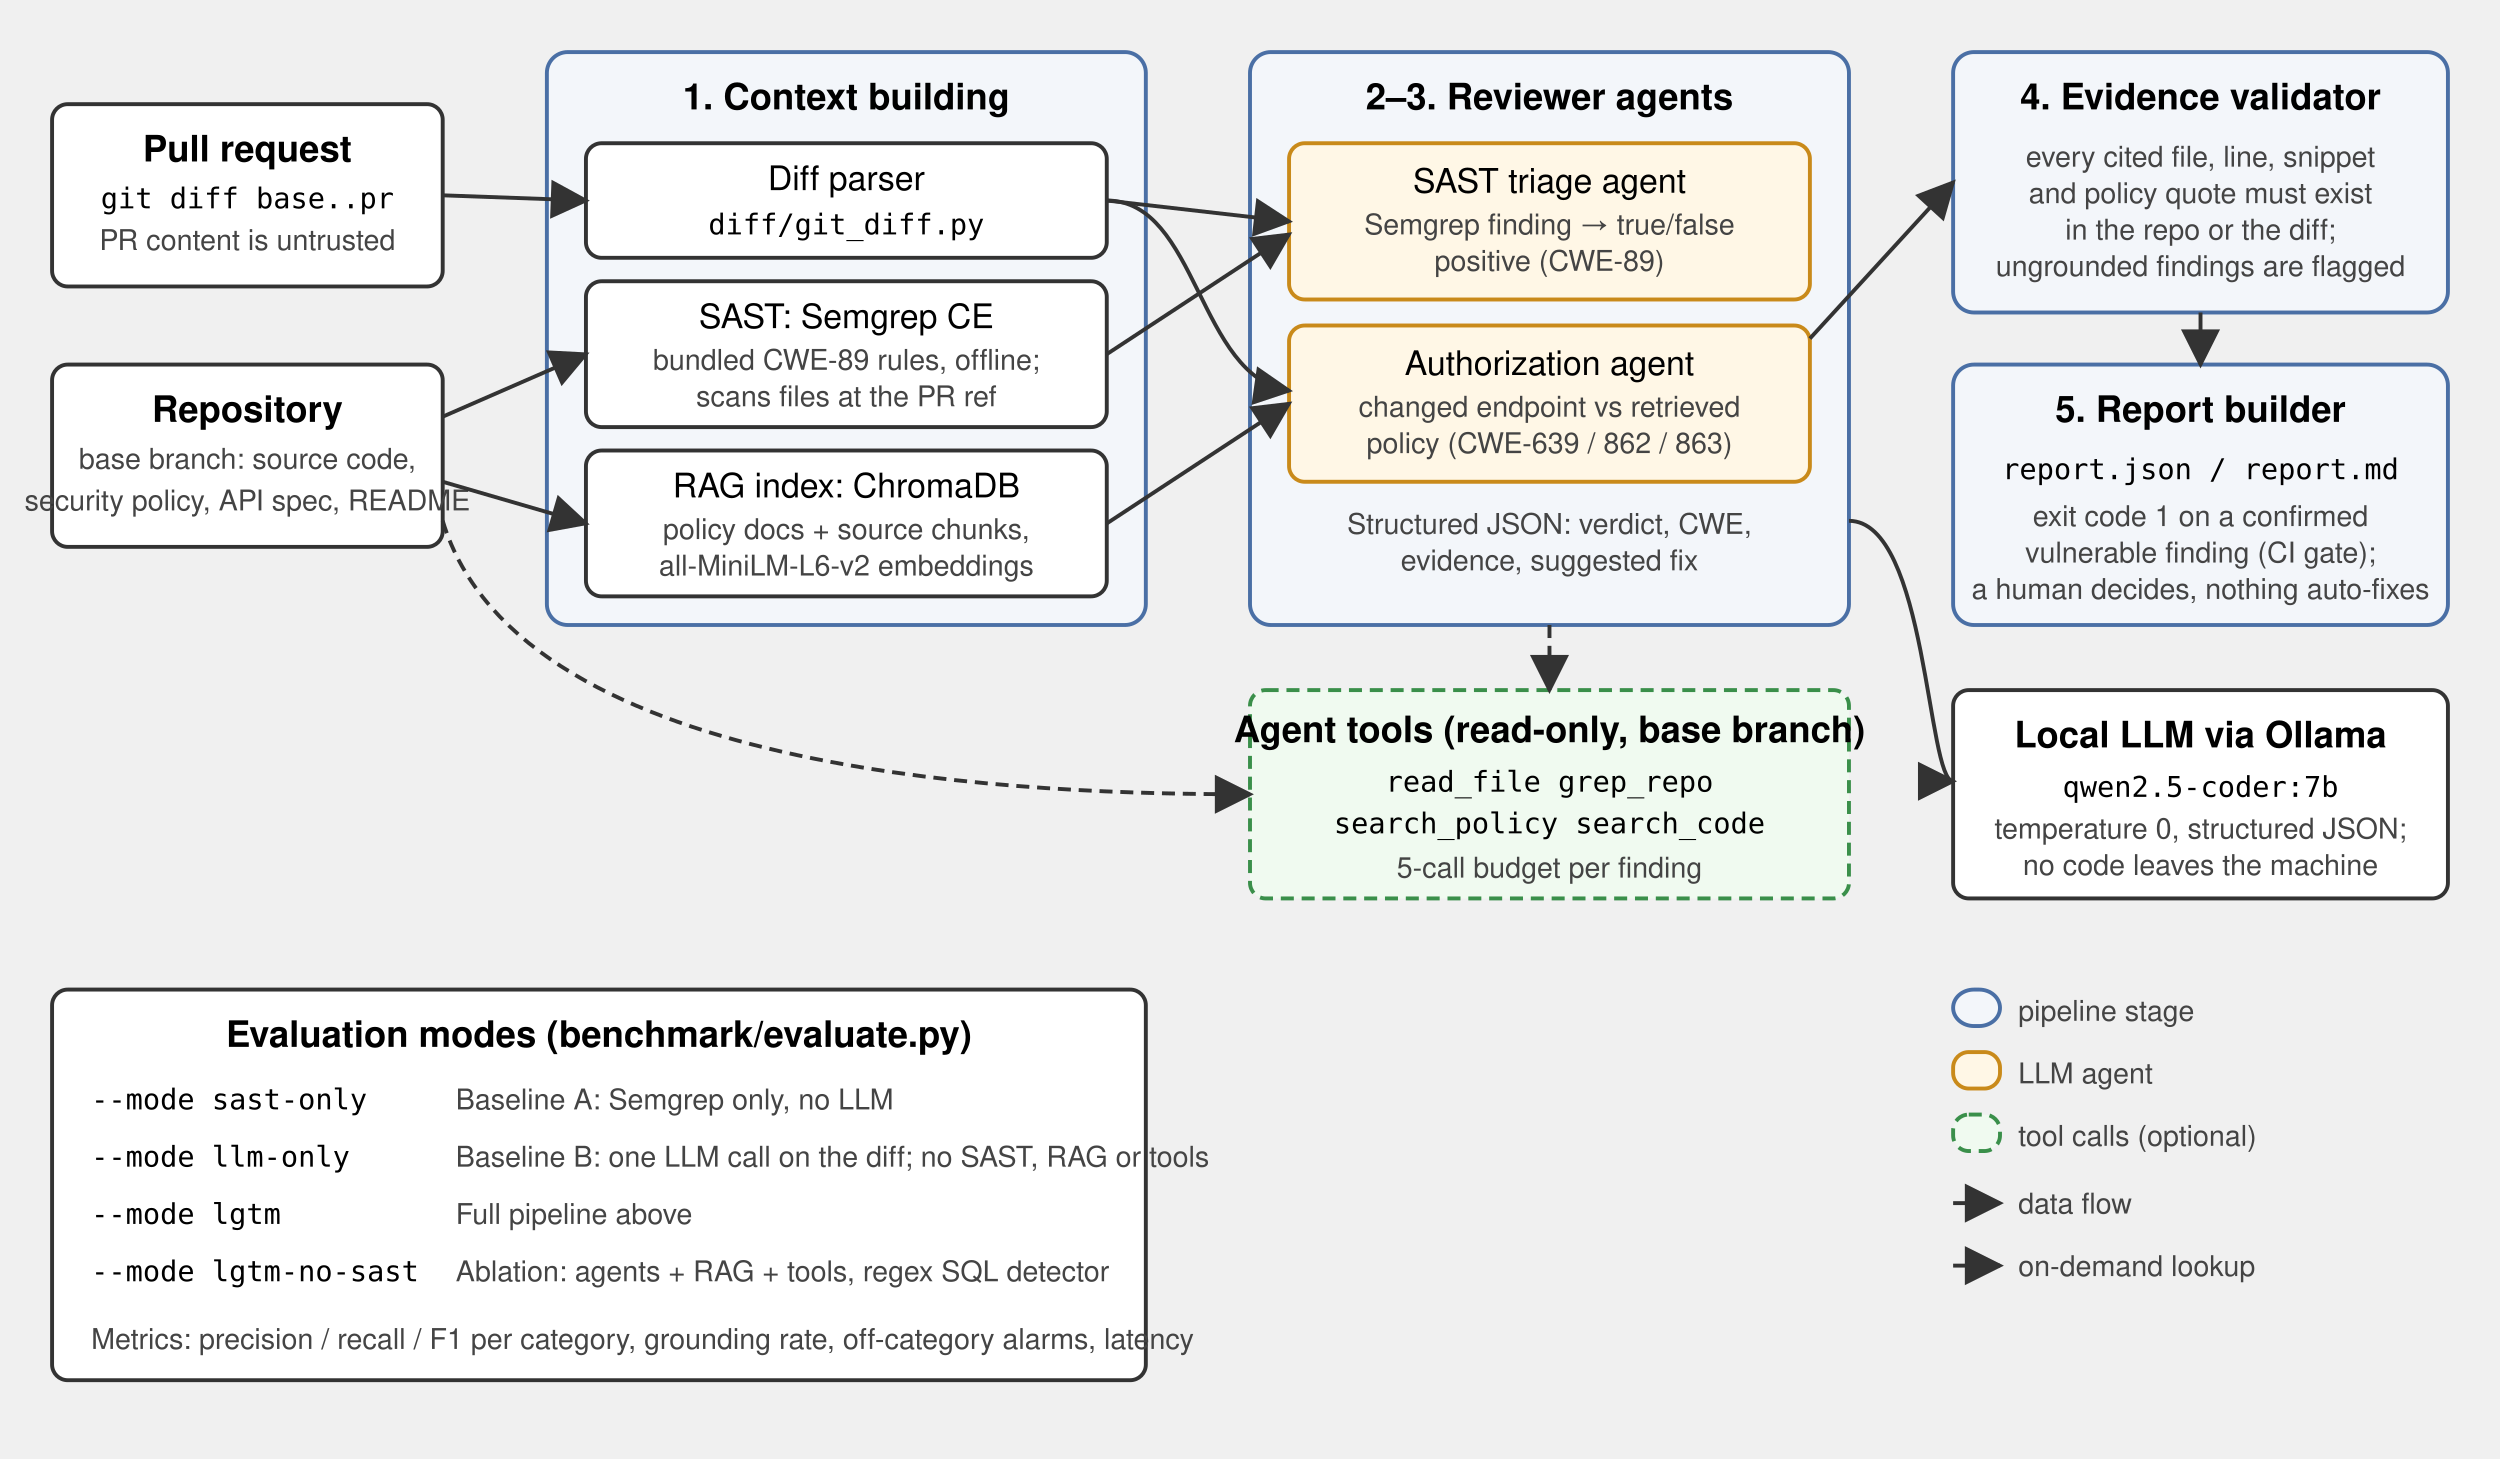
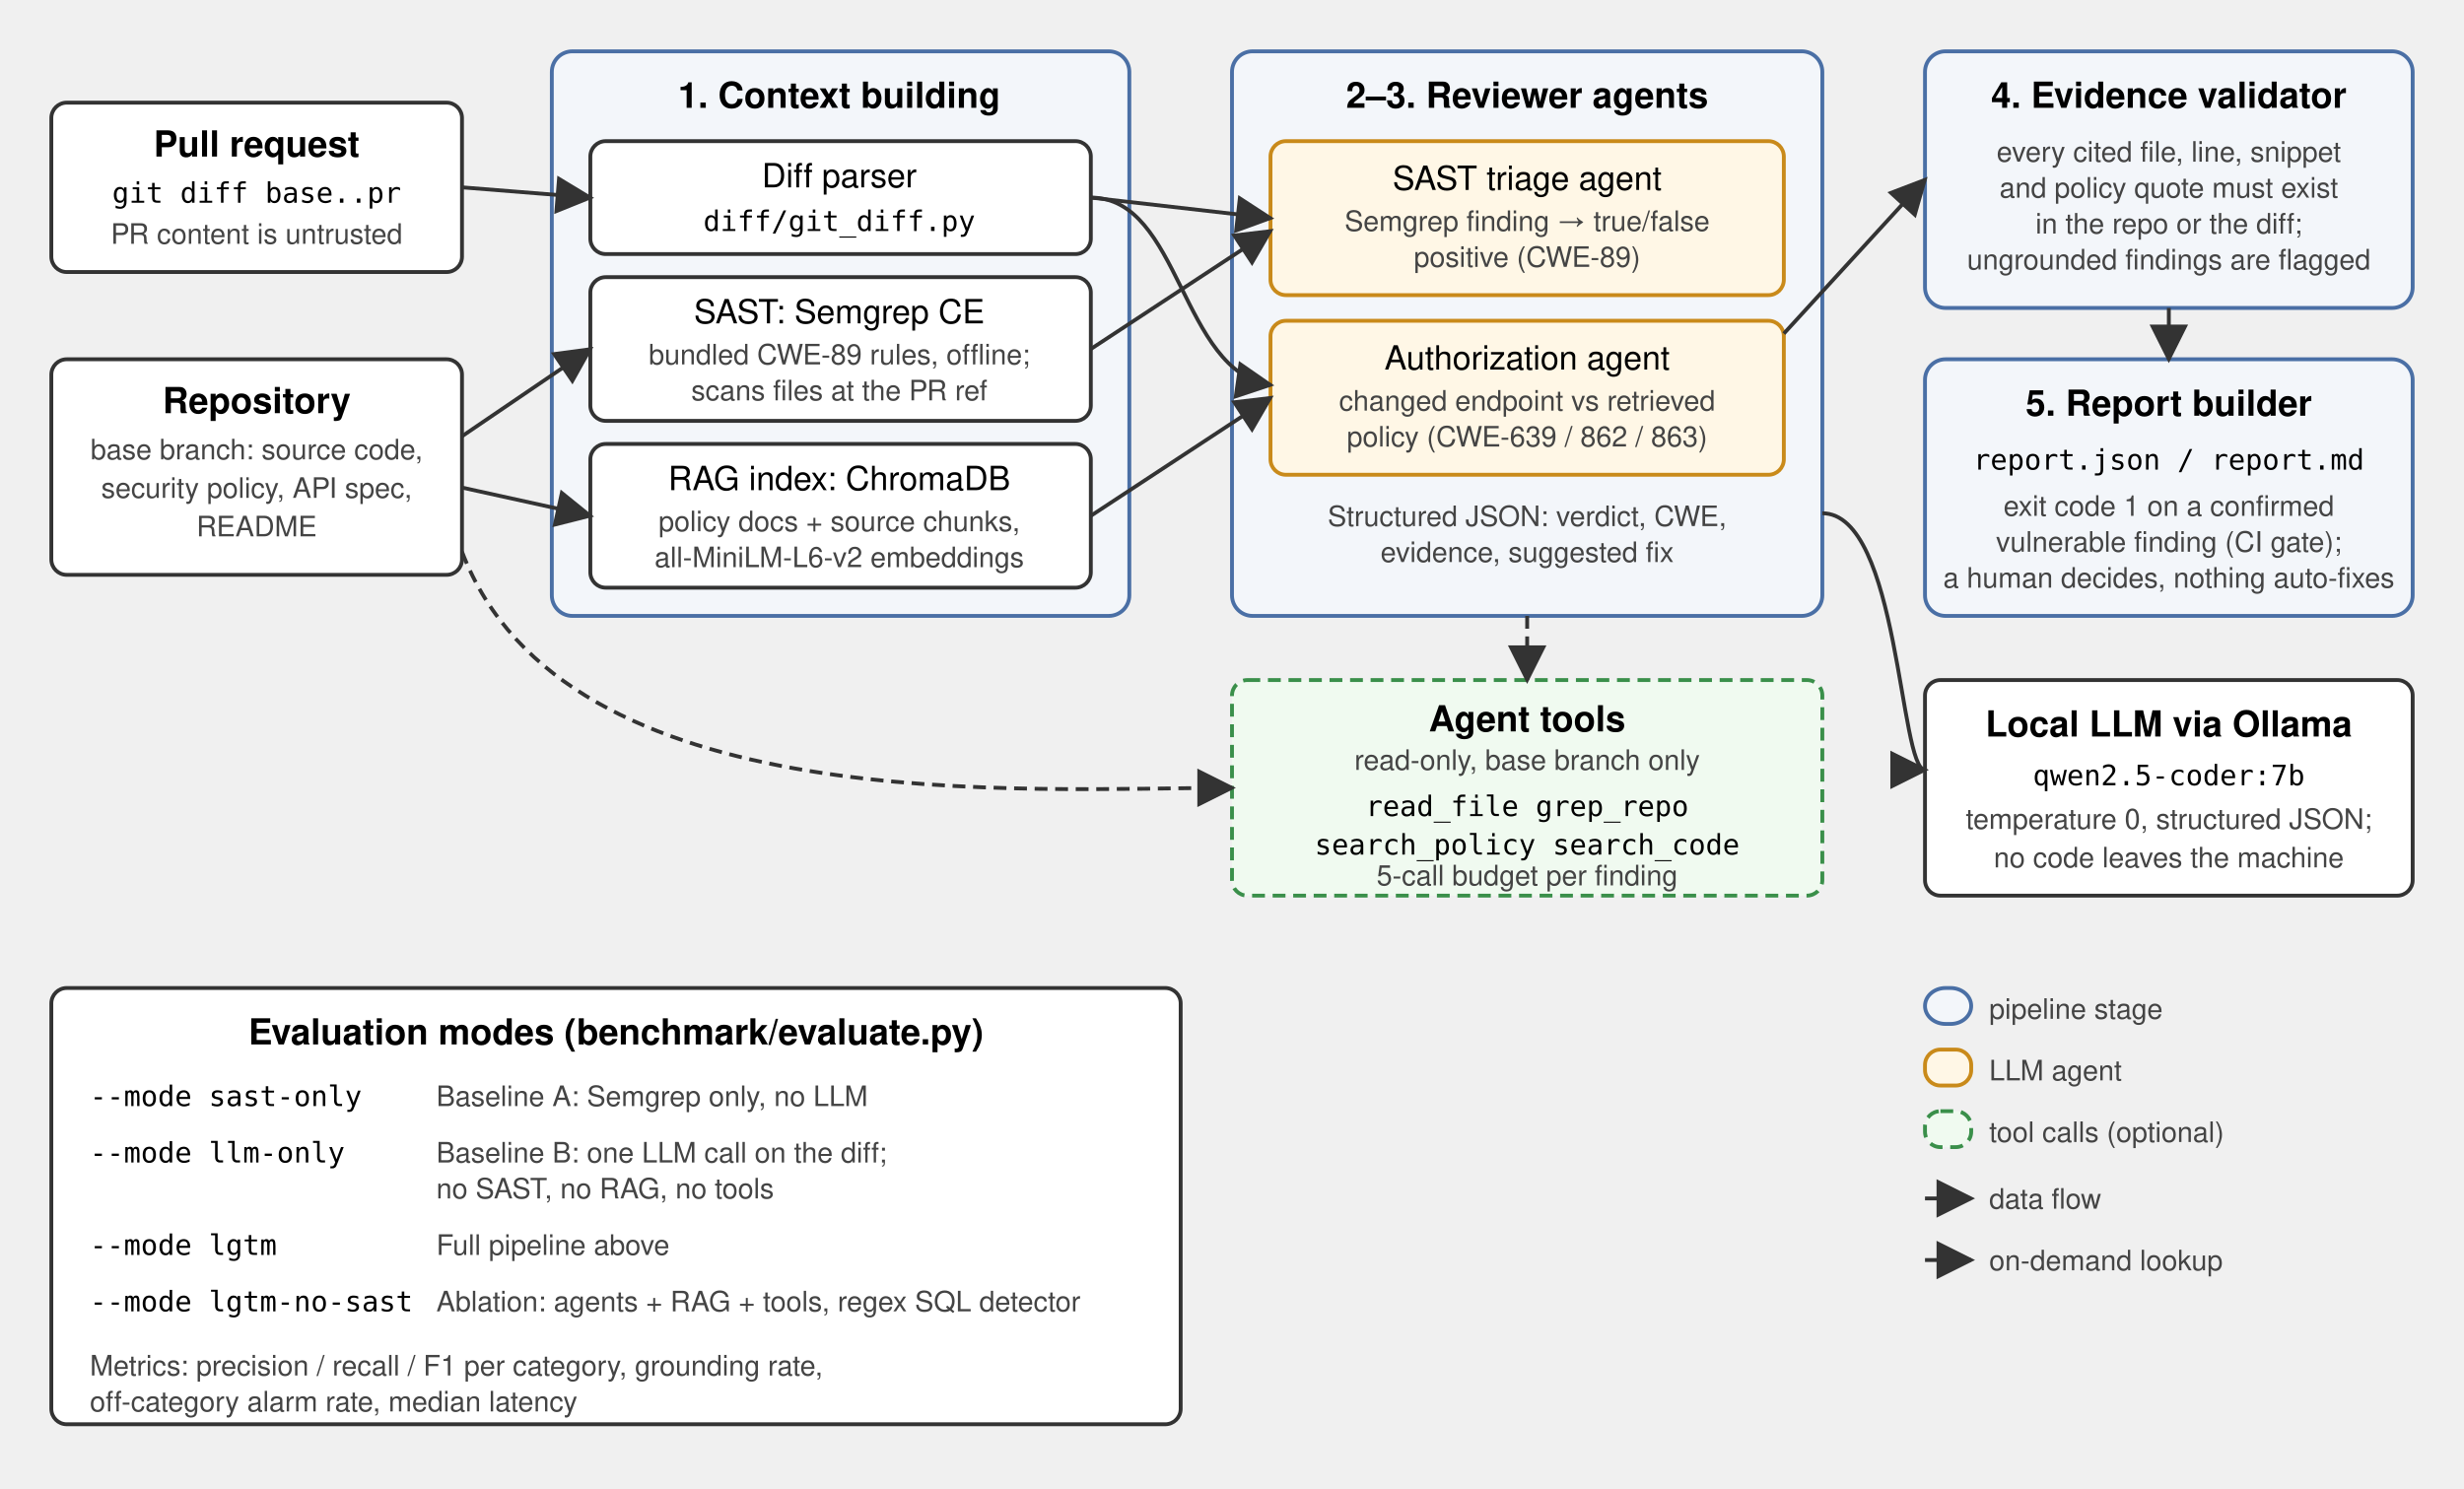
- <svg xmlns="http://www.w3.org/2000/svg" width="960" height="560" viewBox="0 0 960 560" font-family="Helvetica, Arial, sans-serif" font-size="13">
+ <svg xmlns="http://www.w3.org/2000/svg" width="960" height="580" viewBox="0 0 960 580" font-family="Helvetica, Arial, sans-serif" font-size="13">
  <defs>
    <marker id="arrow" markerWidth="10" markerHeight="10" refX="9" refY="5" orient="auto" markerUnits="strokeWidth">
      <path d="M0,0 L10,5 L0,10 z" fill="#333" />
    </marker>
  </defs>
  <style>
    .box { fill: #fff; stroke: #333; stroke-width: 1.5; rx: 6; }
    .stage { fill: #f3f6fa; stroke: #4a6fa5; stroke-width: 1.5; rx: 8; }
    .agent { fill: #fff7e6; stroke: #c98a1a; stroke-width: 1.5; rx: 6; }
    .tools { fill: #f0faf0; stroke: #3a8f4a; stroke-width: 1.5; rx: 6; stroke-dasharray: 5 3; }
    .title { font-weight: bold; font-size: 14px; }
    .small { font-size: 11px; fill: #444; }
    .mono { font-family: Menlo, Consolas, monospace; font-size: 11px; }
    .arrow { stroke: #333; stroke-width: 1.5; fill: none; marker-end: url(#arrow); }
    .dashed { stroke-dasharray: 5 3; }
  </style>
-   <rect class="box" x="20" y="40" width="150" height="70" />
-   <text x="95" y="62" text-anchor="middle" class="title">Pull request</text>
-   <text x="95" y="80" text-anchor="middle" class="mono">git diff base..pr</text>
-   <text x="95" y="96" text-anchor="middle" class="small">PR content is untrusted</text>
-   <rect class="box" x="20" y="140" width="150" height="70" />
-   <text x="95" y="162" text-anchor="middle" class="title">Repository</text>
-   <text x="95" y="180" text-anchor="middle" class="small">base branch: source code,</text>
-   <text x="95" y="196" text-anchor="middle" class="small">security policy, API spec, README</text>
-   <rect class="stage" x="210" y="20" width="230" height="220" />
-   <text x="325" y="42" text-anchor="middle" class="title">1. Context building</text>
-   <rect class="box" x="225" y="55" width="200" height="44" />
-   <text x="325" y="73" text-anchor="middle">Diff parser</text>
-   <text x="325" y="90" text-anchor="middle" class="mono">diff/git_diff.py</text>
-   <rect class="box" x="225" y="108" width="200" height="56" />
-   <text x="325" y="126" text-anchor="middle">SAST: Semgrep CE</text>
-   <text x="325" y="142" text-anchor="middle" class="small">bundled CWE-89 rules, offline;</text>
-   <text x="325" y="156" text-anchor="middle" class="small">scans files at the PR ref</text>
-   <rect class="box" x="225" y="173" width="200" height="56" />
-   <text x="325" y="191" text-anchor="middle">RAG index: ChromaDB</text>
-   <text x="325" y="207" text-anchor="middle" class="small">policy docs + source chunks,</text>
-   <text x="325" y="221" text-anchor="middle" class="small">all-MiniLM-L6-v2 embeddings</text>
+   <rect class="box" x="20" y="40" width="160" height="66" />
+   <text x="100" y="61" text-anchor="middle" class="title">Pull request</text>
+   <text x="100" y="79" text-anchor="middle" class="mono">git diff base..pr</text>
+   <text x="100" y="95" text-anchor="middle" class="small">PR content is untrusted</text>
+   <rect class="box" x="20" y="140" width="160" height="84" />
+   <text x="100" y="161" text-anchor="middle" class="title">Repository</text>
+   <text x="100" y="179" text-anchor="middle" class="small">base branch: source code,</text>
+   <text x="100" y="194" text-anchor="middle" class="small">security policy, API spec,</text>
+   <text x="100" y="209" text-anchor="middle" class="small">README</text>
+   <rect class="stage" x="215" y="20" width="225" height="220" />
+   <text x="327" y="42" text-anchor="middle" class="title">1. Context building</text>
+   <rect class="box" x="230" y="55" width="195" height="44" />
+   <text x="327" y="73" text-anchor="middle">Diff parser</text>
+   <text x="327" y="90" text-anchor="middle" class="mono">diff/git_diff.py</text>
+   <rect class="box" x="230" y="108" width="195" height="56" />
+   <text x="327" y="126" text-anchor="middle">SAST: Semgrep CE</text>
+   <text x="327" y="142" text-anchor="middle" class="small">bundled CWE-89 rules, offline;</text>
+   <text x="327" y="156" text-anchor="middle" class="small">scans files at the PR ref</text>
+   <rect class="box" x="230" y="173" width="195" height="56" />
+   <text x="327" y="191" text-anchor="middle">RAG index: ChromaDB</text>
+   <text x="327" y="207" text-anchor="middle" class="small">policy docs + source chunks,</text>
+   <text x="327" y="221" text-anchor="middle" class="small">all-MiniLM-L6-v2 embeddings</text>
  <rect class="stage" x="480" y="20" width="230" height="220" />
  <text x="595" y="42" text-anchor="middle" class="title">2–3. Reviewer agents</text>
  <rect class="agent" x="495" y="55" width="200" height="60" />
  <text x="595" y="74" text-anchor="middle">SAST triage agent</text>
  <text x="595" y="90" text-anchor="middle" class="small">Semgrep finding → true/false</text>
  <text x="595" y="104" text-anchor="middle" class="small">positive (CWE-89)</text>
  <rect class="agent" x="495" y="125" width="200" height="60" />
  <text x="595" y="144" text-anchor="middle">Authorization agent</text>
  <text x="595" y="160" text-anchor="middle" class="small">changed endpoint vs retrieved</text>
  <text x="595" y="174" text-anchor="middle" class="small">policy (CWE-639 / 862 / 863)</text>
  <text x="595" y="205" text-anchor="middle" class="small">Structured JSON: verdict, CWE,</text>
  <text x="595" y="219" text-anchor="middle" class="small">evidence, suggested fix</text>
-   <rect class="tools" x="480" y="265" width="230" height="80" />
-   <text x="595" y="285" text-anchor="middle" class="title">Agent tools (read-only, base branch)</text>
-   <text x="595" y="304" text-anchor="middle" class="mono">read_file  grep_repo</text>
-   <text x="595" y="320" text-anchor="middle" class="mono">search_policy  search_code</text>
-   <text x="595" y="337" text-anchor="middle" class="small">5-call budget per finding</text>
-   <rect class="box" x="750" y="265" width="190" height="80" />
+   <rect class="tools" x="480" y="265" width="230" height="84" />
+   <text x="595" y="285" text-anchor="middle" class="title">Agent tools</text>
+   <text x="595" y="300" text-anchor="middle" class="small">read-only, base branch only</text>
+   <text x="595" y="318" text-anchor="middle" class="mono">read_file   grep_repo</text>
+   <text x="595" y="333" text-anchor="middle" class="mono">search_policy   search_code</text>
+   <text x="595" y="345" text-anchor="middle" class="small">5-call budget per finding</text>
+   <rect class="box" x="750" y="265" width="190" height="84" />
  <text x="845" y="287" text-anchor="middle" class="title">Local LLM via Ollama</text>
  <text x="845" y="306" text-anchor="middle" class="mono">qwen2.5-coder:7b</text>
-   <text x="845" y="322" text-anchor="middle" class="small">temperature 0, structured JSON;</text>
-   <text x="845" y="336" text-anchor="middle" class="small">no code leaves the machine</text>
+   <text x="845" y="323" text-anchor="middle" class="small">temperature 0, structured JSON;</text>
+   <text x="845" y="338" text-anchor="middle" class="small">no code leaves the machine</text>
  <rect class="stage" x="750" y="20" width="190" height="100" />
  <text x="845" y="42" text-anchor="middle" class="title">4. Evidence validator</text>
-   <text x="845" y="64" text-anchor="middle" class="small">every cited file, line, snippet</text>
-   <text x="845" y="78" text-anchor="middle" class="small">and policy quote must exist</text>
-   <text x="845" y="92" text-anchor="middle" class="small">in the repo or the diff;</text>
-   <text x="845" y="106" text-anchor="middle" class="small">ungrounded findings are flagged</text>
+   <text x="845" y="63" text-anchor="middle" class="small">every cited file, line, snippet</text>
+   <text x="845" y="77" text-anchor="middle" class="small">and policy quote must exist</text>
+   <text x="845" y="91" text-anchor="middle" class="small">in the repo or the diff;</text>
+   <text x="845" y="105" text-anchor="middle" class="small">ungrounded findings are flagged</text>
  <rect class="stage" x="750" y="140" width="190" height="100" />
  <text x="845" y="162" text-anchor="middle" class="title">5. Report builder</text>
-   <text x="845" y="184" text-anchor="middle" class="mono">report.json / report.md</text>
-   <text x="845" y="202" text-anchor="middle" class="small">exit code 1 on a confirmed</text>
-   <text x="845" y="216" text-anchor="middle" class="small">vulnerable finding (CI gate);</text>
-   <text x="845" y="230" text-anchor="middle" class="small">a human decides, nothing auto-fixes</text>
-   <path class="arrow" d="M170,75 L225,77" />
-   <path class="arrow" d="M170,160 L225,136" />
-   <path class="arrow" d="M170,185 L225,201" />
+   <text x="845" y="183" text-anchor="middle" class="mono">report.json / report.md</text>
+   <text x="845" y="201" text-anchor="middle" class="small">exit code 1 on a confirmed</text>
+   <text x="845" y="215" text-anchor="middle" class="small">vulnerable finding (CI gate);</text>
+   <text x="845" y="229" text-anchor="middle" class="small">a human decides, nothing auto-fixes</text>
+   <path class="arrow" d="M180,73 L230,77" />
+   <path class="arrow" d="M180,170 L230,136" />
+   <path class="arrow" d="M180,190 L230,201" />
  <path class="arrow" d="M425,77 L495,85" />
  <path class="arrow" d="M425,136 L495,90" />
  <path class="arrow" d="M425,201 L495,155" />
  <path class="arrow" d="M425,77 C460,77 460,145 495,150" />
  <path class="arrow" d="M695,130 L750,70" />
  <path class="arrow" d="M845,120 L845,140" />
  <path class="arrow dashed" d="M595,240 L595,265" />
  <path class="arrow" d="M710,200 C740,200 740,300 750,300" />
-   <path class="arrow dashed" d="M170,200 C200,300 400,305 480,305" />
-   <rect class="box" x="20" y="380" width="420" height="150" />
-   <text x="230" y="402" text-anchor="middle" class="title">Evaluation modes (benchmark/evaluate.py)</text>
-   <text x="35" y="426" class="mono">--mode sast-only</text>
-   <text x="175" y="426" class="small">Baseline A: Semgrep only, no LLM</text>
-   <text x="35" y="448" class="mono">--mode llm-only</text>
-   <text x="175" y="448" class="small">Baseline B: one LLM call on the diff; no SAST, RAG or tools</text>
-   <text x="35" y="470" class="mono">--mode lgtm</text>
-   <text x="175" y="470" class="small">Full pipeline above</text>
-   <text x="35" y="492" class="mono">--mode lgtm-no-sast</text>
-   <text x="175" y="492" class="small">Ablation: agents + RAG + tools, regex SQL detector</text>
-   <text x="35" y="518" class="small">Metrics: precision / recall / F1 per category, grounding rate, off-category alarms, latency</text>
-   <rect class="stage" x="750" y="380" width="18" height="14" />
-   <text x="775" y="392" class="small">pipeline stage</text>
-   <rect class="agent" x="750" y="404" width="18" height="14" />
-   <text x="775" y="416" class="small">LLM agent</text>
-   <rect class="tools" x="750" y="428" width="18" height="14" />
-   <text x="775" y="440" class="small">tool calls (optional)</text>
-   <path class="arrow" d="M750,462 L768,462" />
-   <text x="775" y="466" class="small">data flow</text>
-   <path class="arrow dashed" d="M750,486 L768,486" />
-   <text x="775" y="490" class="small">on-demand lookup</text>
+   <path class="arrow dashed" d="M180,215 C220,320 400,307 480,307" />
+   <rect class="box" x="20" y="385" width="440" height="170" />
+   <text x="240" y="407" text-anchor="middle" class="title">Evaluation modes (benchmark/evaluate.py)</text>
+   <text x="35" y="431" class="mono">--mode sast-only</text>
+   <text x="170" y="431" class="small">Baseline A: Semgrep only, no LLM</text>
+   <text x="35" y="453" class="mono">--mode llm-only</text>
+   <text x="170" y="453" class="small">Baseline B: one LLM call on the diff;</text>
+   <text x="170" y="467" class="small">no SAST, no RAG, no tools</text>
+   <text x="35" y="489" class="mono">--mode lgtm</text>
+   <text x="170" y="489" class="small">Full pipeline above</text>
+   <text x="35" y="511" class="mono">--mode lgtm-no-sast</text>
+   <text x="170" y="511" class="small">Ablation: agents + RAG + tools, regex SQL detector</text>
+   <text x="35" y="536" class="small">Metrics: precision / recall / F1 per category, grounding rate,</text>
+   <text x="35" y="550" class="small">off-category alarm rate, median latency</text>
+   <rect class="stage" x="750" y="385" width="18" height="14" />
+   <text x="775" y="397" class="small">pipeline stage</text>
+   <rect class="agent" x="750" y="409" width="18" height="14" />
+   <text x="775" y="421" class="small">LLM agent</text>
+   <rect class="tools" x="750" y="433" width="18" height="14" />
+   <text x="775" y="445" class="small">tool calls (optional)</text>
+   <path class="arrow" d="M750,467 L768,467" />
+   <text x="775" y="471" class="small">data flow</text>
+   <path class="arrow dashed" d="M750,491 L768,491" />
+   <text x="775" y="495" class="small">on-demand lookup</text>
</svg>
